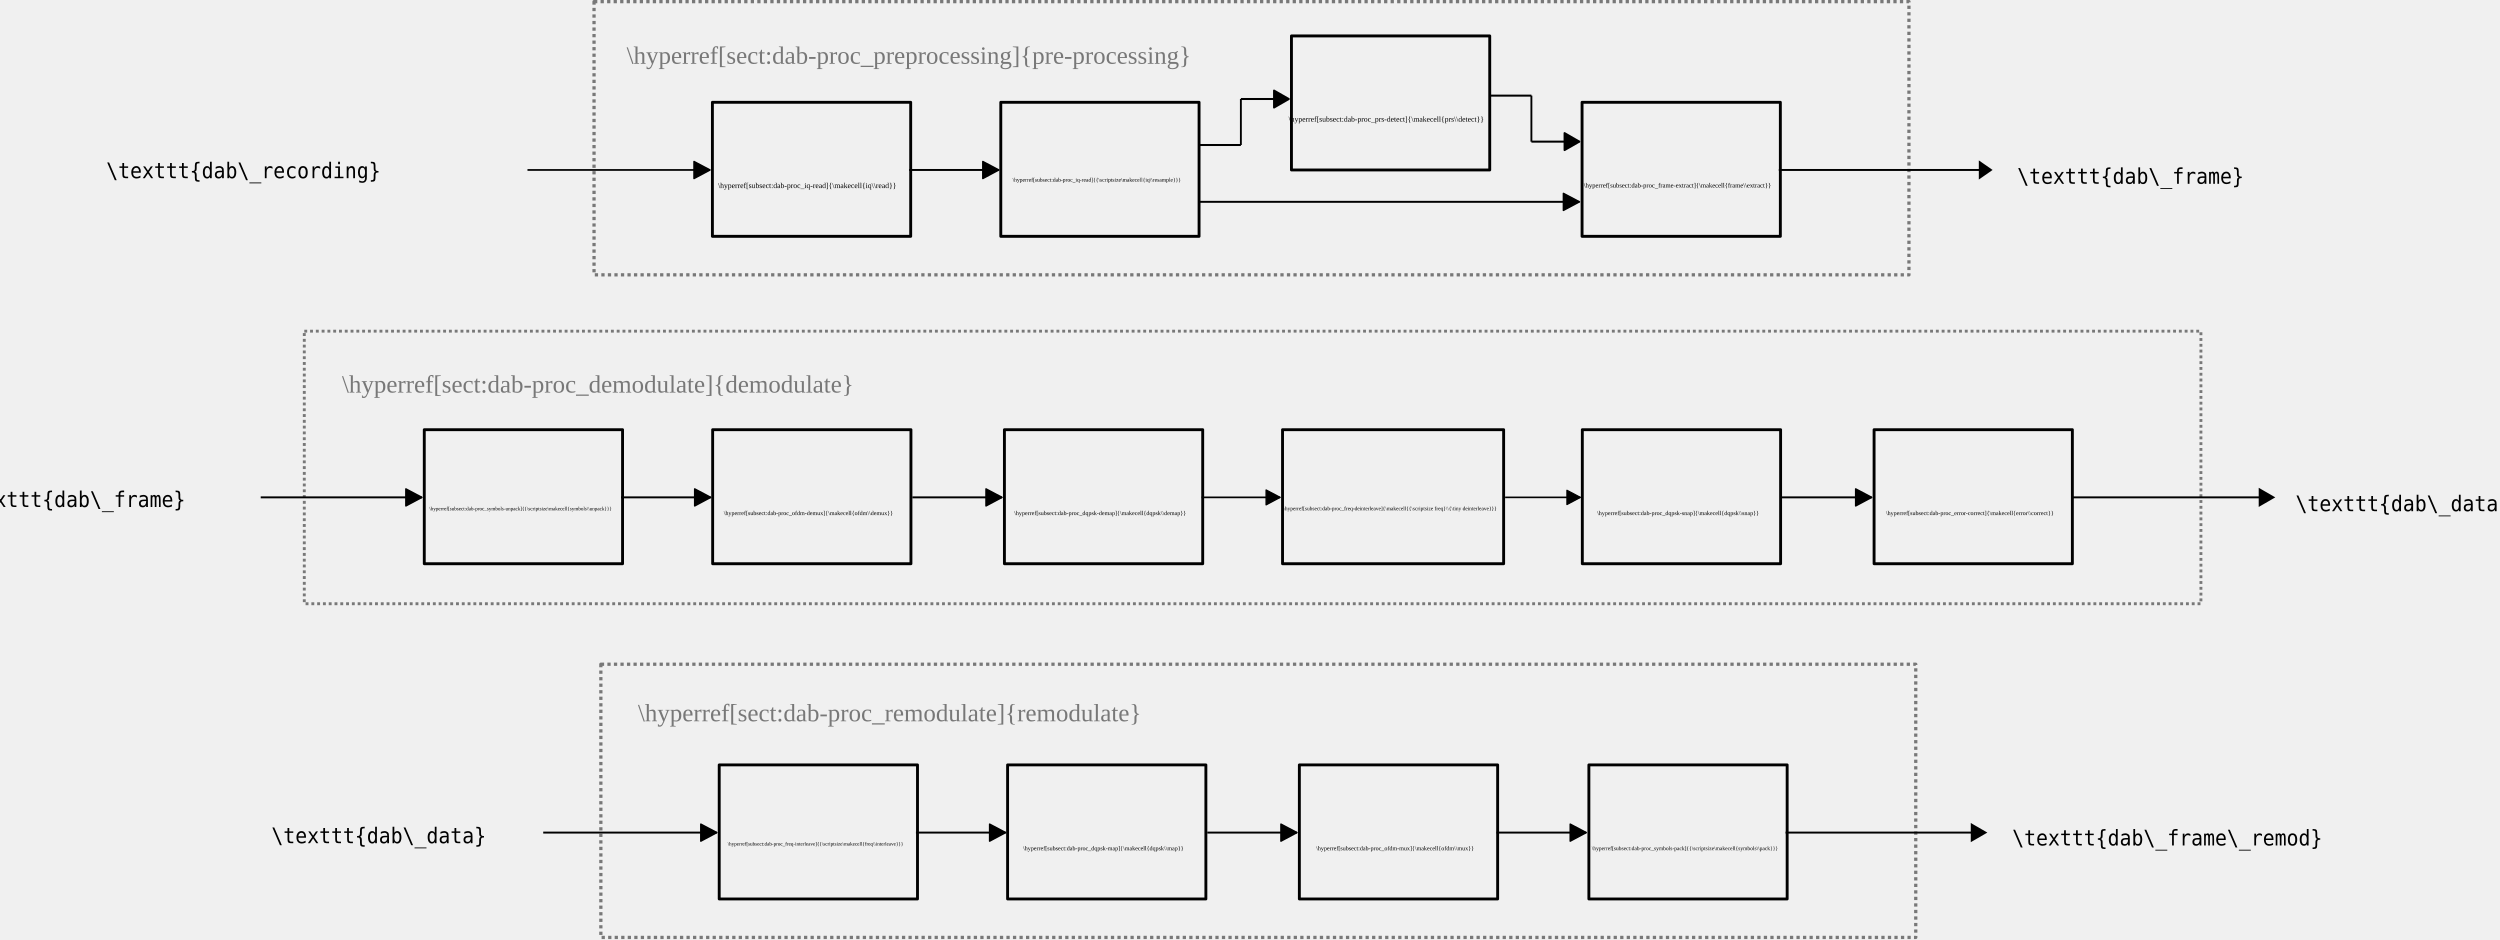
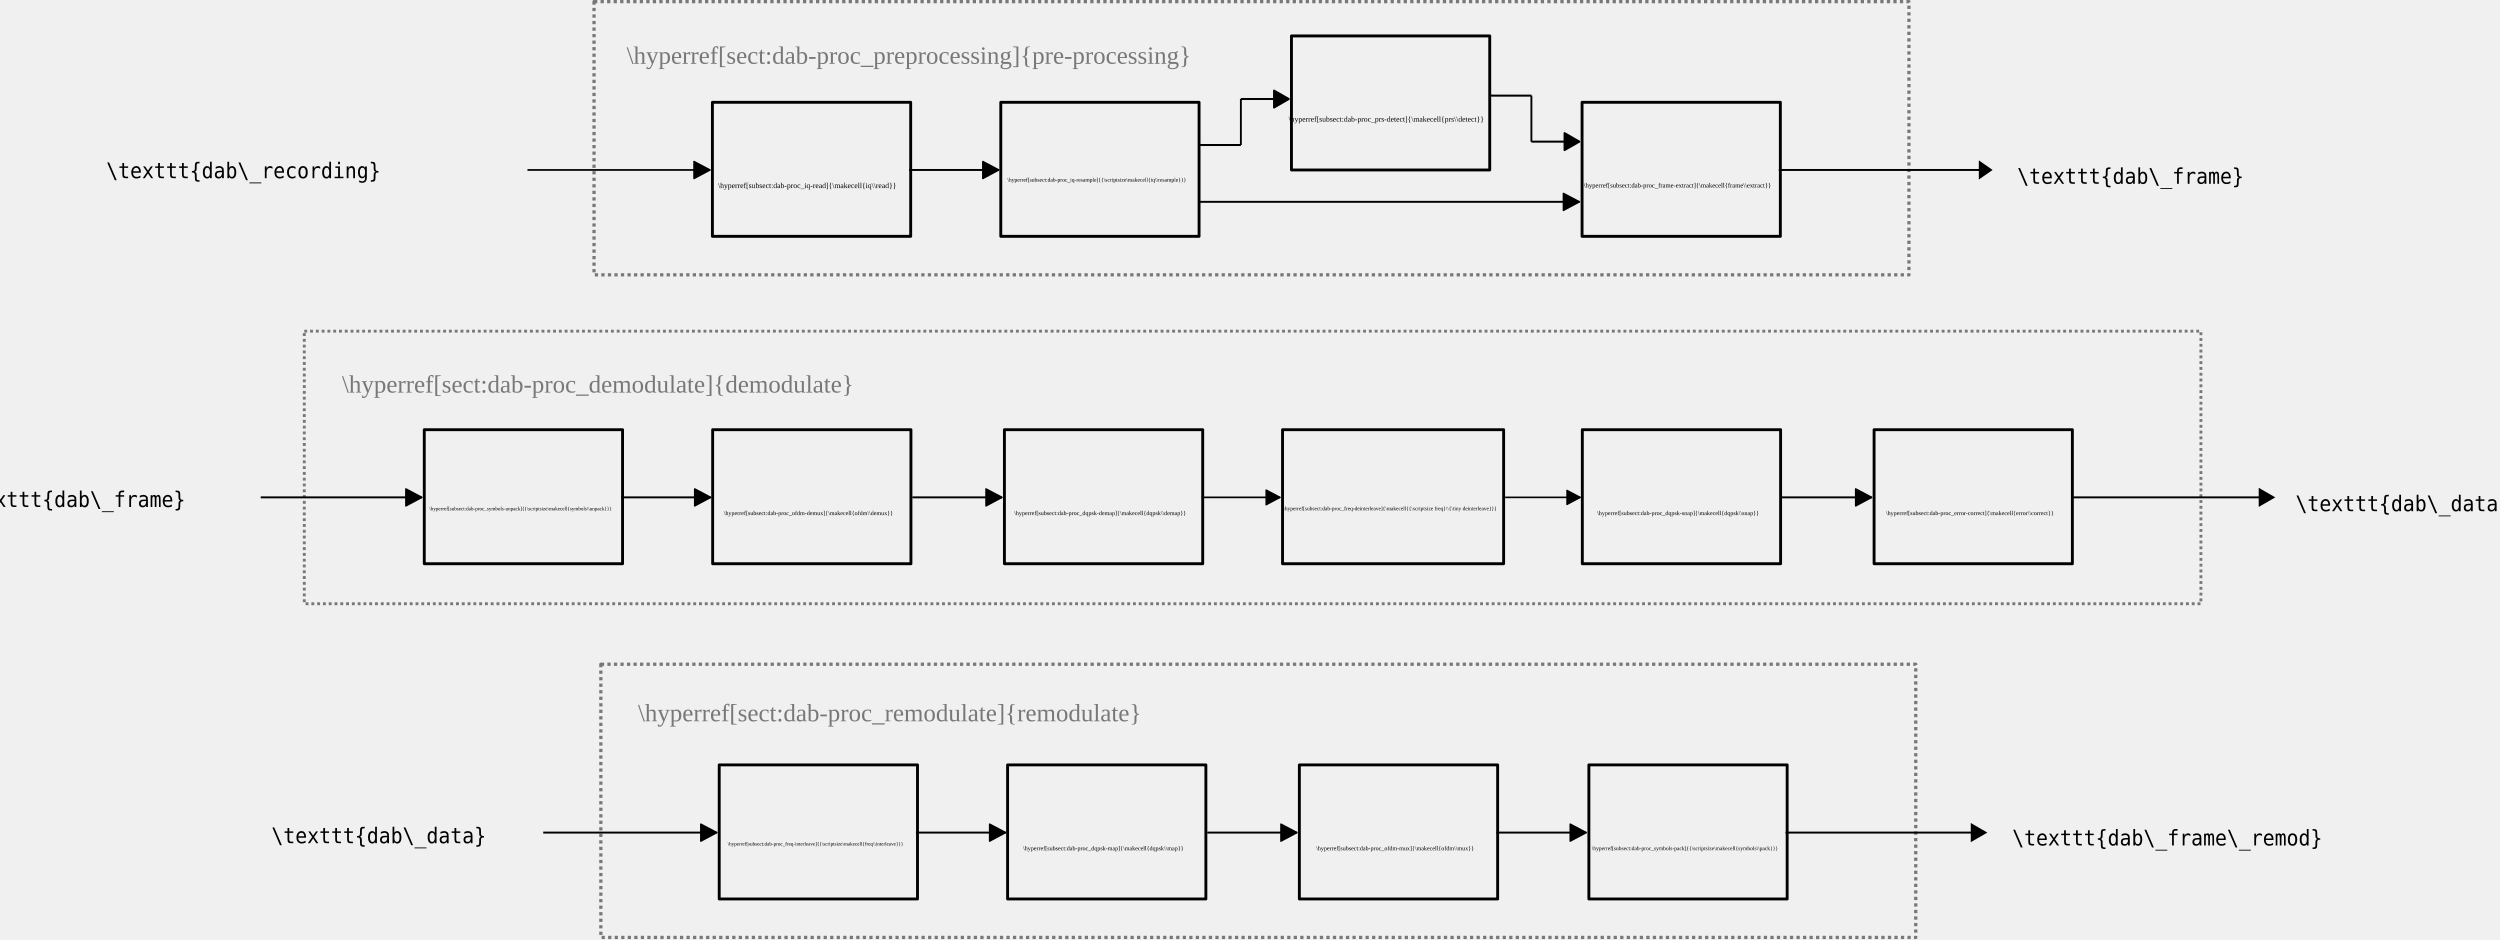
<svg xmlns="http://www.w3.org/2000/svg" width="2567.242" height="964.353" viewBox="0 0 679.249 255.152" version="1.1" id="svg8">
  <defs id="defs2">
    <marker style="overflow:visible" id="marker3283" refX="0" refY="0" orient="auto">
      <path transform="scale(0.8)" style="fill:#000000;fill-opacity:1;fill-rule:evenodd;stroke:#000000;stroke-width:1pt;stroke-opacity:1" d="M 5.77,0 -2.88,5 V -5 Z" id="path3281" />
    </marker>
    <marker style="overflow:visible" id="marker3201" refX="0" refY="0" orient="auto">
      <path transform="scale(0.8)" style="fill:#000000;fill-opacity:1;fill-rule:evenodd;stroke:#000000;stroke-width:1pt;stroke-opacity:1" d="M 5.77,0 -2.88,5 V -5 Z" id="path3199" />
    </marker>
    <marker style="overflow:visible" id="TriangleOutL" refX="0" refY="0" orient="auto">
      <path transform="scale(0.8)" style="fill:#000000;fill-opacity:1;fill-rule:evenodd;stroke:#000000;stroke-width:1pt;stroke-opacity:1" d="M 5.77,0 -2.88,5 V -5 Z" id="path2952" />
    </marker>
  </defs>
  <g id="layer1" transform="translate(10.42811,-13.79214)">
    <circle id="path130" style="fill:#000000;stroke:#000000;stroke-width:0.265" cx="45.851" cy="240.342" r="0" />
    <rect style="opacity:1;fill:#ffffff;fill-opacity:0;stroke:#000000;stroke-width:0.786;stroke-linejoin:round;stroke-miterlimit:10;stroke-opacity:1" id="rect10" width="53.873" height="36.419" x="104.847" y="130.54" rx="0" ry="4.987" />
    <rect style="opacity:1;fill:#ffffff;fill-opacity:0;stroke:#000000;stroke-width:0.786;stroke-linejoin:round;stroke-miterlimit:10;stroke-opacity:1" id="rect10-4" width="53.873" height="36.419" x="183.2" y="130.54" rx="0" ry="4.987" />
    <rect style="opacity:1;fill:#ffffff;fill-opacity:0;stroke:#000000;stroke-width:0.786;stroke-linejoin:round;stroke-miterlimit:10;stroke-opacity:1" id="rect10-3" width="53.873" height="36.419" x="262.473" y="130.54" rx="0" ry="4.987" />
    <g id="g913" transform="translate(80.13971,5.941039)">
      <path style="fill:none;stroke:#000000;stroke-width:0.529;stroke-linecap:butt;stroke-linejoin:miter;stroke-miterlimit:4;stroke-dasharray:none;stroke-opacity:1" d="M 78.159,142.984 H 102.526" id="path902" />
      <path style="opacity:1;fill:#000000;fill-opacity:1;stroke:#000000;stroke-width:0.739;stroke-linejoin:round;stroke-miterlimit:4;stroke-dasharray:none;stroke-opacity:1" id="path906" d="m 84.521,115.254 -7.53,4.317 0.003,-8.583 z" transform="matrix(0.5763527,0,0,0.5384547,53.81172,80.92525)" />
    </g>
    <g id="g913-3" transform="translate(159.2909,5.941039)">
      <path style="fill:none;stroke:#000000;stroke-width:0.529;stroke-linecap:butt;stroke-linejoin:miter;stroke-miterlimit:4;stroke-dasharray:none;stroke-opacity:1" d="M 78.159,142.984 H 102.526" id="path902-6" />
      <path style="opacity:1;fill:#000000;fill-opacity:1;stroke:#000000;stroke-width:0.739;stroke-linejoin:round;stroke-miterlimit:4;stroke-dasharray:none;stroke-opacity:1" id="path906-5" d="m 84.521,115.254 -7.53,4.317 0.003,-8.583 z" transform="matrix(0.5763527,0,0,0.5384547,53.81172,80.92525)" />
    </g>
    <g id="g913-3-1" transform="matrix(0.8754026,0,0,0.8754026,247.6256,23.7582)">
      <path style="fill:none;stroke:#000000;stroke-width:0.529;stroke-linecap:butt;stroke-linejoin:miter;stroke-miterlimit:4;stroke-dasharray:none;stroke-opacity:1" d="M 78.159,142.984 H 102.526" id="path902-6-8" />
      <path style="opacity:1;fill:#000000;fill-opacity:1;stroke:#000000;stroke-width:0.739;stroke-linejoin:round;stroke-miterlimit:4;stroke-dasharray:none;stroke-opacity:1" id="path906-5-7" d="m 84.521,115.254 -7.53,4.317 0.003,-8.583 z" transform="matrix(0.5763527,0,0,0.5384547,53.81172,80.92525)" />
    </g>
    <rect style="opacity:1;fill:#ffffff;fill-opacity:0;stroke:#000000;stroke-width:0.786;stroke-linejoin:round;stroke-miterlimit:10;stroke-opacity:1;stroke-dasharray:none" id="rect10-48" width="60.072" height="36.419" x="338.036" y="130.54" rx="0" ry="4.987" />
    <rect style="opacity:1;fill:#ffffff;fill-opacity:0;stroke:#000000;stroke-width:0.786;stroke-linejoin:round;stroke-miterlimit:10;stroke-opacity:1" id="rect10-4-5" width="53.873" height="36.419" x="419.489" y="130.54" rx="0" ry="4.987" />
    <rect style="opacity:1;fill:#ffffff;fill-opacity:0;stroke:#000000;stroke-width:0.786;stroke-linejoin:round;stroke-miterlimit:10;stroke-opacity:1" id="rect10-3-8" width="53.873" height="36.419" x="498.761" y="130.54" rx="0" ry="4.987" />
    <g id="g913-30" transform="matrix(0.8388323,0,0,0.8388323,332.9518,28.98767)">
      <path style="fill:none;stroke:#000000;stroke-width:0.529;stroke-linecap:butt;stroke-linejoin:miter;stroke-miterlimit:4;stroke-dasharray:none;stroke-opacity:1" d="M 78.159,142.984 H 102.526" id="path902-62" />
      <path style="opacity:1;fill:#000000;fill-opacity:1;stroke:#000000;stroke-width:0.739;stroke-linejoin:round;stroke-miterlimit:4;stroke-dasharray:none;stroke-opacity:1" id="path906-2" d="m 84.521,115.254 -7.53,4.317 0.003,-8.583 z" transform="matrix(0.5763527,0,0,0.5384547,53.81172,80.92525)" />
    </g>
    <g id="g913-3-5" transform="translate(395.5791,5.941039)">
      <path style="fill:none;stroke:#000000;stroke-width:0.529;stroke-linecap:butt;stroke-linejoin:miter;stroke-miterlimit:4;stroke-dasharray:none;stroke-opacity:1" d="M 78.159,142.984 H 102.526" id="path902-6-2" />
      <path style="opacity:1;fill:#000000;fill-opacity:1;stroke:#000000;stroke-width:0.739;stroke-linejoin:round;stroke-miterlimit:4;stroke-dasharray:none;stroke-opacity:1" id="path906-5-2" d="m 84.521,115.254 -7.53,4.317 0.003,-8.583 z" transform="matrix(0.5763527,0,0,0.5384547,53.81172,80.92525)" />
    </g>
    <g id="g913-3-1-7" transform="translate(474.1755,5.941039)">
      <path style="fill:none;stroke:#000000;stroke-width:0.529;stroke-linecap:butt;stroke-linejoin:miter;stroke-miterlimit:4;stroke-dasharray:none;stroke-opacity:1;marker-end:url(#marker3201)" d="M 78.159,142.984 H 130.589" id="path902-6-8-1" />
    </g>
    <g id="g913-3-1-7-2" transform="translate(1.670138,5.941039)">
      <path style="fill:none;stroke:#000000;stroke-width:0.529;stroke-linecap:butt;stroke-linejoin:miter;stroke-miterlimit:4;stroke-dasharray:none;stroke-opacity:1" d="M 58.737,142.984 H 102.526" id="path902-6-8-1-1" />
      <path style="opacity:1;fill:#000000;fill-opacity:1;stroke:#000000;stroke-width:0.739;stroke-linejoin:round;stroke-miterlimit:4;stroke-dasharray:none;stroke-opacity:1" id="path906-5-7-5-1" d="m 84.521,115.254 -7.53,4.317 0.003,-8.583 z" transform="matrix(0.5763527,0,0,0.5384547,53.81172,80.92525)" />
    </g>
    <rect style="opacity:1;fill:#ffffff;fill-opacity:0;stroke:#000000;stroke-width:0.786;stroke-linejoin:round;stroke-miterlimit:10;stroke-opacity:1" id="rect10-9" width="53.873" height="36.419" x="184.982" y="221.62" rx="0" ry="4.987" />
    <rect style="opacity:1;fill:#ffffff;fill-opacity:0;stroke:#000000;stroke-width:0.786;stroke-linejoin:round;stroke-miterlimit:10;stroke-opacity:1" id="rect10-4-8" width="53.873" height="36.419" x="263.335" y="221.62" rx="0" ry="4.987" />
    <rect style="opacity:1;fill:#ffffff;fill-opacity:0;stroke:#000000;stroke-width:0.786;stroke-linejoin:round;stroke-miterlimit:10;stroke-opacity:1" id="rect10-3-3" width="53.873" height="36.419" x="342.607" y="221.62" rx="0" ry="4.987" />
    <g id="g913-7" transform="translate(160.2742,97.02114)">
      <path style="fill:none;stroke:#000000;stroke-width:0.529;stroke-linecap:butt;stroke-linejoin:miter;stroke-miterlimit:4;stroke-dasharray:none;stroke-opacity:1" d="M 78.159,142.984 H 102.526" id="path902-1" />
      <path style="opacity:1;fill:#000000;fill-opacity:1;stroke:#000000;stroke-width:0.739;stroke-linejoin:round;stroke-miterlimit:4;stroke-dasharray:none;stroke-opacity:1" id="path906-26" d="m 84.521,115.254 -7.53,4.317 0.003,-8.583 z" transform="matrix(0.5763527,0,0,0.5384547,53.81172,80.92525)" />
    </g>
    <g id="g913-3-17" transform="translate(239.4254,97.02114)">
      <path style="fill:none;stroke:#000000;stroke-width:0.529;stroke-linecap:butt;stroke-linejoin:miter;stroke-miterlimit:4;stroke-dasharray:none;stroke-opacity:1" d="M 78.159,142.984 H 102.526" id="path902-6-6" />
      <path style="opacity:1;fill:#000000;fill-opacity:1;stroke:#000000;stroke-width:0.739;stroke-linejoin:round;stroke-miterlimit:4;stroke-dasharray:none;stroke-opacity:1" id="path906-5-5" d="m 84.521,115.254 -7.53,4.317 0.003,-8.583 z" transform="matrix(0.5763527,0,0,0.5384547,53.81172,80.92525)" />
    </g>
    <g id="g913-3-1-0" transform="translate(318.0218,97.02114)">
      <path style="fill:none;stroke:#000000;stroke-width:0.529;stroke-linecap:butt;stroke-linejoin:miter;stroke-miterlimit:4;stroke-dasharray:none;stroke-opacity:1" d="M 78.159,142.984 H 102.526" id="path902-6-8-4" />
      <path style="opacity:1;fill:#000000;fill-opacity:1;stroke:#000000;stroke-width:0.739;stroke-linejoin:round;stroke-miterlimit:4;stroke-dasharray:none;stroke-opacity:1" id="path906-5-7-51" d="m 84.521,115.254 -7.53,4.317 0.003,-8.583 z" transform="matrix(0.5763527,0,0,0.5384547,53.81172,80.92525)" />
    </g>
    <rect style="opacity:1;fill:#ffffff;fill-opacity:0;stroke:#000000;stroke-width:0.786;stroke-linejoin:round;stroke-miterlimit:10;stroke-opacity:1" id="rect10-48-2" width="53.873" height="36.419" x="421.27" y="221.62" rx="0" ry="4.987" />
    <g id="g913-30-2" transform="translate(396.5625,97.02114)">
      <path style="fill:none;stroke:#000000;stroke-width:0.529;stroke-linecap:butt;stroke-linejoin:miter;stroke-miterlimit:4;stroke-dasharray:none;stroke-opacity:1;marker-end:url(#marker3283)" d="M 78.159,142.984 H 129.97" id="path902-62-4" />
    </g>
    <path style="fill:none;stroke:#000000;stroke-width:0.529;stroke-linecap:butt;stroke-linejoin:miter;stroke-miterlimit:4;stroke-dasharray:none;stroke-opacity:1" d="m 137.164,240.005 h 47.167" id="path902-6-8-1-1-9" />
    <path style="fill:#000000;fill-opacity:1;stroke:#000000;stroke-width:0.739;stroke-linejoin:round;stroke-miterlimit:4;stroke-dasharray:none;stroke-opacity:1" id="path906-5-7-5-1-6" transform="matrix(0.5763527,0,0,0.5384547,135.6164,177.9464)" d="m 84.521,115.254 -7.53,4.317 0.003,-8.583 z" />
    <text xml:space="preserve" style="font-size:9.732px;line-height:0.85;font-family:sans-serif;letter-spacing:0px;word-spacing:0px;stroke-width:0.243" x="292.566" y="210.213" id="text1205-1-8-95">
      <tspan x="292.566" y="210.213" style="font-style:normal;font-variant:normal;font-weight:normal;font-stretch:normal;font-family:'Times New Roman';-inkscape-font-specification:'Times New Roman, ';text-align:center;text-anchor:middle;stroke-width:0.243" id="tspan1286-1" />
    </text>
    <rect style="opacity:0.5;fill:#ffffff;fill-opacity:0;stroke:#000000;stroke-width:0.887;stroke-linejoin:round;stroke-miterlimit:10;stroke-dasharray:0.887, 0.887;stroke-dashoffset:0;stroke-opacity:1" id="rect10-48-2-7" width="357.259" height="74.231" x="152.822" y="194.27" rx="0" ry="10.165" />
    <rect style="opacity:0.5;fill:#ffffff;fill-opacity:0;stroke:#000000;stroke-width:0.786;stroke-linejoin:round;stroke-miterlimit:10;stroke-dasharray:0.786, 0.786;stroke-dashoffset:0;stroke-opacity:1" id="rect10-48-2-7-0" width="515.315" height="74.054" x="72.247" y="103.77" rx="0" ry="10.141" />
    <rect style="opacity:1;fill:#ffffff;fill-opacity:0;stroke:#000000;stroke-width:0.786;stroke-linejoin:round;stroke-miterlimit:10;stroke-opacity:1" id="rect10-9-1" width="53.873" height="36.419" x="183.132" y="41.586" rx="0" ry="4.987" />
    <rect style="opacity:1;fill:#ffffff;fill-opacity:0;stroke:#000000;stroke-width:0.786;stroke-linejoin:round;stroke-miterlimit:10;stroke-opacity:1" id="rect10-4-8-4" width="53.873" height="36.419" x="261.485" y="41.586" rx="0" ry="4.987" />
    <rect style="opacity:1;fill:#ffffff;fill-opacity:0;stroke:#000000;stroke-width:0.786;stroke-linejoin:round;stroke-miterlimit:10;stroke-opacity:1" id="rect10-3-3-9" width="53.873" height="36.419" x="340.458" y="23.553" rx="0" ry="4.987" />
    <g id="g913-7-6" transform="translate(158.4246,-83.01299)">
      <path style="fill:none;stroke:#000000;stroke-width:0.529;stroke-linecap:butt;stroke-linejoin:miter;stroke-miterlimit:4;stroke-dasharray:none;stroke-opacity:1" d="M 78.159,142.984 H 102.526" id="path902-1-4" />
      <path style="opacity:1;fill:#000000;fill-opacity:1;stroke:#000000;stroke-width:0.739;stroke-linejoin:round;stroke-miterlimit:4;stroke-dasharray:none;stroke-opacity:1" id="path906-26-2" d="m 84.521,115.254 -7.53,4.317 0.003,-8.583 z" transform="matrix(0.5763527,0,0,0.5384547,53.81172,80.92525)" />
    </g>
    <g id="g913-3-17-8" transform="matrix(0.9266848,0,0,1.002235,244.7354,-102.6135)" style="stroke-width:0.549;stroke-miterlimit:4;stroke-dasharray:none">
      <path style="fill:none;stroke:#000000;stroke-width:0.549;stroke-linecap:butt;stroke-linejoin:miter;stroke-miterlimit:4;stroke-dasharray:none;stroke-opacity:1" d="M 88.468,142.984 H 102.526" id="path902-6-6-4" />
      <path style="opacity:1;fill:#000000;fill-opacity:1;stroke:#000000;stroke-width:0.986;stroke-linejoin:round;stroke-miterlimit:4;stroke-dasharray:none;stroke-opacity:1" id="path906-5-5-4" d="m 84.521,115.254 -7.53,4.317 0.003,-8.583 z" transform="matrix(0.5763527,0,0,0.5384547,53.81172,80.92525)" />
      <path style="fill:none;stroke:#000000;stroke-width:0.549;stroke-linecap:butt;stroke-linejoin:round;stroke-miterlimit:4;stroke-dasharray:none;stroke-opacity:1;paint-order:stroke fill markers" d="m 88.468,142.984 v 12.471" id="path902-6-6-4-2" />
      <path style="fill:none;stroke:#000000;stroke-width:0.549;stroke-linecap:butt;stroke-linejoin:miter;stroke-miterlimit:4;stroke-dasharray:none;stroke-opacity:1;paint-order:stroke fill markers" d="M 76.233,155.456 H 88.468" id="path902-6-6-4-6" />
    </g>
    <g id="g913-3-1-0-9" transform="translate(316.1722,-74.35497)">
      <path style="fill:none;stroke:#000000;stroke-width:0.529;stroke-linecap:butt;stroke-linejoin:miter;stroke-miterlimit:4;stroke-dasharray:none;stroke-opacity:1" d="M -0.659,142.984 H 102.526" id="path902-6-8-4-8" />
      <path style="opacity:1;fill:#000000;fill-opacity:1;stroke:#000000;stroke-width:0.739;stroke-linejoin:round;stroke-miterlimit:4;stroke-dasharray:none;stroke-opacity:1" id="path906-5-7-51-1" d="m 84.521,115.254 -7.53,4.317 0.003,-8.583 z" transform="matrix(0.5763527,0,0,0.5384547,53.81172,80.92525)" />
    </g>
    <rect style="opacity:1;fill:#ffffff;fill-opacity:0;stroke:#000000;stroke-width:0.786;stroke-linejoin:round;stroke-miterlimit:10;stroke-opacity:1" id="rect10-48-2-0" width="53.873" height="36.419" x="419.42" y="41.586" rx="0" ry="4.987" />
    <g id="g913-30-2-3" transform="matrix(0.8309008,0,0,1,407.9294,-83.01299)">
      <path style="fill:none;stroke:#000000;stroke-width:0.529;stroke-linecap:butt;stroke-linejoin:miter;stroke-miterlimit:4;stroke-dasharray:none;stroke-opacity:1;marker-end:url(#TriangleOutL)" d="M 78.159,142.984 H 145.064" id="path902-62-4-7" />
    </g>
    <path style="fill:none;stroke:#000000;stroke-width:0.473;stroke-linecap:butt;stroke-linejoin:miter;stroke-miterlimit:4;stroke-dasharray:none;stroke-opacity:1" d="m 132.886,59.971 h 49.595" id="path902-6-8-1-1-9-4" />
    <path style="fill:#000000;fill-opacity:1;stroke:#000000;stroke-width:0.739;stroke-linejoin:round;stroke-miterlimit:4;stroke-dasharray:none;stroke-opacity:1" id="path906-5-7-5-1-6-8" transform="matrix(0.5763527,0,0,0.5384547,133.7668,-2.087742)" d="m 84.521,115.254 -7.53,4.317 0.003,-8.583 z" />
    <rect style="opacity:0.5;fill:#ffffff;fill-opacity:0;stroke:#000000;stroke-width:0.887;stroke-linejoin:round;stroke-miterlimit:10;stroke-dasharray:0.887, 0.887;stroke-dashoffset:0;stroke-opacity:1" id="rect10-48-2-7-9" width="357.259" height="74.231" x="150.972" y="14.235" rx="0" ry="10.165" />
    <g id="g913-3-17-8-3" transform="matrix(0.9266848,0,0,-1.002235,323.6701,195.578)" style="stroke-width:0.549;stroke-miterlimit:4;stroke-dasharray:none">
      <path style="fill:none;stroke:#000000;stroke-width:0.549;stroke-linecap:butt;stroke-linejoin:miter;stroke-miterlimit:4;stroke-dasharray:none;stroke-opacity:1" d="M 88.468,142.984 H 102.526" id="path902-6-6-4-63" />
      <path style="opacity:1;fill:#000000;fill-opacity:1;stroke:#000000;stroke-width:0.986;stroke-linejoin:round;stroke-miterlimit:4;stroke-dasharray:none;stroke-opacity:1" id="path906-5-5-4-2" d="m 84.521,115.254 -7.53,4.317 0.003,-8.583 z" transform="matrix(0.5763527,0,0,0.5384547,53.81172,80.92525)" />
      <path style="fill:none;stroke:#000000;stroke-width:0.549;stroke-linecap:butt;stroke-linejoin:round;stroke-miterlimit:4;stroke-dasharray:none;stroke-opacity:1;paint-order:stroke fill markers" d="m 88.468,142.984 v 12.471" id="path902-6-6-4-2-5" />
      <path style="fill:none;stroke:#000000;stroke-width:0.549;stroke-linecap:butt;stroke-linejoin:miter;stroke-miterlimit:4;stroke-dasharray:none;stroke-opacity:1;paint-order:stroke fill markers" d="M 76.233,155.456 H 88.468" id="path902-6-6-4-6-0" />
    </g>
    <text xml:space="preserve" style="font-size:5.623px;line-height:1.25;font-family:'Andale Mono';-inkscape-font-specification:'Andale Mono';text-align:start;word-spacing:0px;text-anchor:start;stroke-width:0.141" x="-22.606" y="145.087" id="text3327-9-9-4-3-3-8" transform="scale(0.9573486,1.044552)">
      <tspan x="-22.606" y="145.087" style="text-align:start;text-anchor:start;stroke-width:0.141" id="tspan300-0" dx="0 0 0 0 0 0 0 0 0 0 0 0 0 0 0 0 0">\texttt{dab\_frame}</tspan>
    </text>
    <text xml:space="preserve" style="font-size:6.78px;line-height:1.25;font-family:sans-serif;word-spacing:0px;opacity:0.5;stroke-width:0.169" x="159.825" y="31.122" id="text2594-4-2">
      <tspan id="tspan2592-1-7" x="159.825" y="31.122" style="font-style:normal;font-variant:normal;font-weight:normal;font-stretch:normal;font-family:'Times New Roman';-inkscape-font-specification:'Times New Roman, ';stroke-width:0.169">\hyperref[sect:dab-proc_preprocessing]{pre-processing}</tspan>
    </text>
    <text xml:space="preserve" style="font-size:6.78px;line-height:1.25;font-family:sans-serif;word-spacing:0px;opacity:0.5;stroke-width:0.169" x="82.484" y="120.456" id="text2594-4-2-3">
      <tspan id="tspan2592-1-7-6" x="82.484" y="120.456" style="font-style:normal;font-variant:normal;font-weight:normal;font-stretch:normal;font-family:'Times New Roman';-inkscape-font-specification:'Times New Roman, ';stroke-width:0.169">\hyperref[sect:dab-proc_demodulate]{demodulate}</tspan>
    </text>
    <text xml:space="preserve" style="font-size:6.78px;line-height:1.25;font-family:sans-serif;word-spacing:0px;opacity:0.5;stroke-width:0.169" x="162.895" y="209.763" id="text2594-4-2-8">
      <tspan id="tspan2592-1-7-1" x="162.895" y="209.763" style="font-style:normal;font-variant:normal;font-weight:normal;font-stretch:normal;font-family:'Times New Roman';-inkscape-font-specification:'Times New Roman, ';stroke-width:0.169">\hyperref[sect:dab-proc_remodulate]{remodulate}</tspan>
    </text>
    <text xml:space="preserve" style="font-size:5.623px;line-height:1.25;font-family:'Andale Mono';-inkscape-font-specification:'Andale Mono';text-align:start;word-spacing:0px;text-anchor:start;stroke-width:0.141" x="19.253" y="59.56" id="text3327-9-9-4-3-3-8-8" transform="scale(0.9573486,1.044552)">
      <tspan x="19.253" y="59.56" style="text-align:start;text-anchor:start;stroke-width:0.141" id="tspan300-0-0" dx="0 0 0 0 0 0 0 0 0 0 0 0 0">\texttt{dab\_recording}</tspan>
    </text>
    <text xml:space="preserve" style="font-size:5.623px;line-height:1.25;font-family:'Andale Mono';-inkscape-font-specification:'Andale Mono';text-align:start;word-spacing:0px;text-anchor:start;stroke-width:0.141" x="66.126" y="232.538" id="text173" transform="scale(0.9573486,1.044552)">
      <tspan x="66.126" y="232.538" style="text-align:start;text-anchor:start;stroke-width:0.141" id="tspan171" dx="0 0 0 0 0 0 0 0 0 0 0 0 0">\texttt{dab\_data}</tspan>
    </text>
    <text xml:space="preserve" style="font-size:5.623px;line-height:1.25;font-family:'Andale Mono';-inkscape-font-specification:'Andale Mono';text-align:start;word-spacing:0px;text-anchor:start;stroke-width:0.141" x="560.177" y="233.123" id="text3327-9-9-4-3-3-8-2" transform="scale(0.9573486,1.044552)">
      <tspan x="560.177" y="233.123" style="text-align:start;text-anchor:start;stroke-width:0.141" id="tspan300-0-3" dx="0 0 0 0 0 0 0 0 0 0 0 0 0 0 0 0 0">\texttt{dab\_frame\_remod}</tspan>
    </text>
    <text xml:space="preserve" style="font-size:5.623px;line-height:1.25;font-family:'Andale Mono';-inkscape-font-specification:'Andale Mono';text-align:start;word-spacing:0px;text-anchor:start;stroke-width:0.141" x="640.577" y="146.176" id="text3327-9-9-4-3-3-8-4" transform="scale(0.9573486,1.044552)">
      <tspan x="640.577" y="146.176" style="text-align:start;text-anchor:start;stroke-width:0.141" id="tspan300-0-6" dx="0 0 0 0 0 0 0 0 0 0 0 0 0">\texttt{dab\_data}</tspan>
    </text>
    <text xml:space="preserve" style="font-size:5.623px;line-height:1.25;font-family:'Andale Mono';-inkscape-font-specification:'Andale Mono';text-align:start;word-spacing:0px;text-anchor:start;stroke-width:0.141" x="561.592" y="61.013" id="text3327-9-9-4-3-3-8-4-1" transform="scale(0.9573486,1.044552)">
      <tspan x="561.592" y="61.013" style="text-align:start;text-anchor:start;stroke-width:0.141" id="tspan300-0-6-3" dx="0 0 0 0 0 0 0 0 0 0 0 0 0">\texttt{dab\_frame}</tspan>
    </text>
    <text xml:space="preserve" style="font-size:2.08px;line-height:1.25;font-family:'Times New Roman';-inkscape-font-specification:'Times New Roman, ';text-align:center;word-spacing:0px;text-anchor:middle;stroke-width:0.231" x="210.193" y="64.887" id="text2170">
      <tspan x="210.193" y="64.887" style="stroke-width:0.231" id="tspan2172">\hyperref[subsect:dab-proc_iq-read]{\makecell{iq\\read}}</tspan>
    </text>
    <text xml:space="preserve" style="font-size:1.515px;line-height:1.25;font-family:'Times New Roman';-inkscape-font-specification:'Times New Roman, ';text-align:center;word-spacing:0px;text-anchor:middle;stroke-width:0.168" x="288.513" y="63.154" id="text2260">
-       <tspan x="288.513" y="63.154" style="stroke-width:0.168" id="tspan2258" dx="0 0 0 0 0 0 0 0 0 0 0 0 0 0 0 0 0 0 0 0 0 0 0 0 0 0 0 0 0 0 0 0 0 0 0 0 0 0 0 0 0 0 0 0 0 0 0 0 -0.067">\hyperref[subsect:dab-proc_iq-read]{{\scriptsize\makecell{iq\\resample}}}</tspan>
+       <tspan x="288.513" y="63.154" style="stroke-width:0.168" id="tspan2258" dx="0 0 0 0 0 0 0 0 0 0 0 0 0 0 0 0 0 0 0 0 0 0 0 0 0 0 0 0 0 0 0 0 0 0 0 0 0 0 0 0 0 0 0 0 0 0 0 0 0 0 0 0 -0.067">\hyperref[subsect:dab-proc_iq-resample]{{\scriptsize\makecell{iq\\resample}}}</tspan>
    </text>
    <text xml:space="preserve" style="font-size:2.08px;line-height:1.25;font-family:'Times New Roman';-inkscape-font-specification:'Times New Roman, ';text-align:center;word-spacing:0px;text-anchor:middle;stroke-width:0.231" x="367.519" y="46.854" id="text2266">
      <tspan x="367.519" y="46.854" style="stroke-width:0.231" id="tspan2264">\hyperref[subsect:dab-proc_prs-detect]{\makecell{prs\\detect}}</tspan>
    </text>
    <text xml:space="preserve" style="font-size:1.793px;line-height:1.25;font-family:'Times New Roman';-inkscape-font-specification:'Times New Roman, ';text-align:center;word-spacing:0px;text-anchor:middle;stroke-width:0.199" x="446.464" y="64.752" id="text2270">
      <tspan x="446.464" y="64.752" style="stroke-width:0.199" id="tspan2268">\hyperref[subsect:dab-proc_frame-extract]{\makecell{frame\\extract}}</tspan>
    </text>
    <text xml:space="preserve" style="font-size:1.645px;line-height:1.25;font-family:'Times New Roman';-inkscape-font-specification:'Times New Roman, ';text-align:center;word-spacing:0px;text-anchor:middle;stroke-width:0.183" x="210.236" y="153.737" id="text2170-2">
      <tspan x="210.236" y="153.737" style="stroke-width:0.183" id="tspan2172-8">\hyperref[subsect:dab-proc_ofdm-demux]{\makecell{ofdm\\demux}}</tspan>
    </text>
    <text xml:space="preserve" style="font-size:1.386px;line-height:1.25;font-family:'Times New Roman';-inkscape-font-specification:'Times New Roman, ';text-align:center;word-spacing:0px;text-anchor:middle;stroke-width:0.154" x="131.867" y="152.451" id="text2403">
      <tspan x="131.867" y="152.451" style="stroke-width:0.154" id="tspan2401">\hyperref[subsect:dab-proc_symbols-unpack]{{\scriptsize\makecell{symbols\\unpack}}}</tspan>
    </text>
    <text xml:space="preserve" style="font-size:1.645px;line-height:1.25;font-family:'Times New Roman';-inkscape-font-specification:'Times New Roman, ';text-align:center;word-spacing:0px;text-anchor:middle;stroke-width:0.183" x="289.508" y="153.737" id="text2407">
      <tspan x="289.508" y="153.737" style="stroke-width:0.183" id="tspan2405">\hyperref[subsect:dab-proc_dqpsk-demap]{\makecell{dqpsk\\demap}}</tspan>
    </text>
    <text xml:space="preserve" style="font-size:1.464px;line-height:1.25;font-family:'Times New Roman';-inkscape-font-specification:'Times New Roman, ';text-align:center;word-spacing:0px;text-anchor:middle;stroke-width:0.163" x="368.16" y="152.429" id="text2411">
      <tspan x="368.16" y="152.429" style="stroke-width:0.163" id="tspan2409">\hyperref[subsect:dab-proc_freq-deinterleave]{\makecell{{\scriptsize freq}\\{\tiny deinterleave}}}</tspan>
    </text>
    <text xml:space="preserve" style="font-size:1.645px;line-height:1.25;font-family:'Times New Roman';-inkscape-font-specification:'Times New Roman, ';text-align:center;word-spacing:0px;text-anchor:middle;stroke-width:0.183" x="446.524" y="153.737" id="text2415">
      <tspan x="446.524" y="153.737" style="stroke-width:0.183" id="tspan2413">\hyperref[subsect:dab-proc_dqpsk-snap]{\makecell{dqpsk\\snap}}</tspan>
    </text>
    <text xml:space="preserve" style="font-size:1.645px;line-height:1.25;font-family:'Times New Roman';-inkscape-font-specification:'Times New Roman, ';text-align:center;word-spacing:0px;text-anchor:middle;stroke-width:0.183" x="525.796" y="153.737" id="text2419">
      <tspan x="525.796" y="153.737" style="stroke-width:0.183" id="tspan2421">\hyperref[subsect:dab-proc_error-correct]{\makecell{error\\correct}}</tspan>
    </text>
    <text xml:space="preserve" style="font-size:1.386px;line-height:1.25;font-family:'Times New Roman';-inkscape-font-specification:'Times New Roman, ';text-align:center;word-spacing:0px;text-anchor:middle;stroke-width:0.154" x="212.001" y="243.531" id="text2403-5">
      <tspan x="212.001" y="243.531" style="stroke-width:0.154" id="tspan2401-8">\hyperref[subsect:dab-proc_freq-interleave]{{\scriptsize\makecell{freq\\interleave}}}</tspan>
    </text>
    <text xml:space="preserve" style="font-size:1.645px;line-height:1.25;font-family:'Times New Roman';-inkscape-font-specification:'Times New Roman, ';text-align:center;word-spacing:0px;text-anchor:middle;stroke-width:0.183" x="290.37" y="244.817" id="text2170-2-0">
      <tspan x="290.37" y="244.817" style="stroke-width:0.183" id="tspan3272">\hyperref[subsect:dab-proc_dqpsk-map]{\makecell{dqpsk\\map}}</tspan>
    </text>
    <text xml:space="preserve" style="font-size:1.645px;line-height:1.25;font-family:'Times New Roman';-inkscape-font-specification:'Times New Roman, ';text-align:center;word-spacing:0px;text-anchor:middle;stroke-width:0.183" x="369.643" y="244.817" id="text3280">
      <tspan x="369.643" y="244.817" style="stroke-width:0.183" id="tspan3278">\hyperref[subsect:dab-proc_ofdm-mux]{\makecell{ofdm\\mux}}</tspan>
    </text>
    <text xml:space="preserve" style="font-size:1.499px;line-height:1.25;font-family:'Times New Roman';-inkscape-font-specification:'Times New Roman, ';text-align:center;word-spacing:0px;text-anchor:middle;stroke-width:0.167" x="448.296" y="244.782" id="text3284">
      <tspan x="448.296" y="244.782" style="stroke-width:0.167" id="tspan3288">\hyperref[subsect:dab-proc_symbols-pack]{{\scriptsize\makecell{symbols\\pack}}}</tspan>
    </text>
  </g>
</svg>
